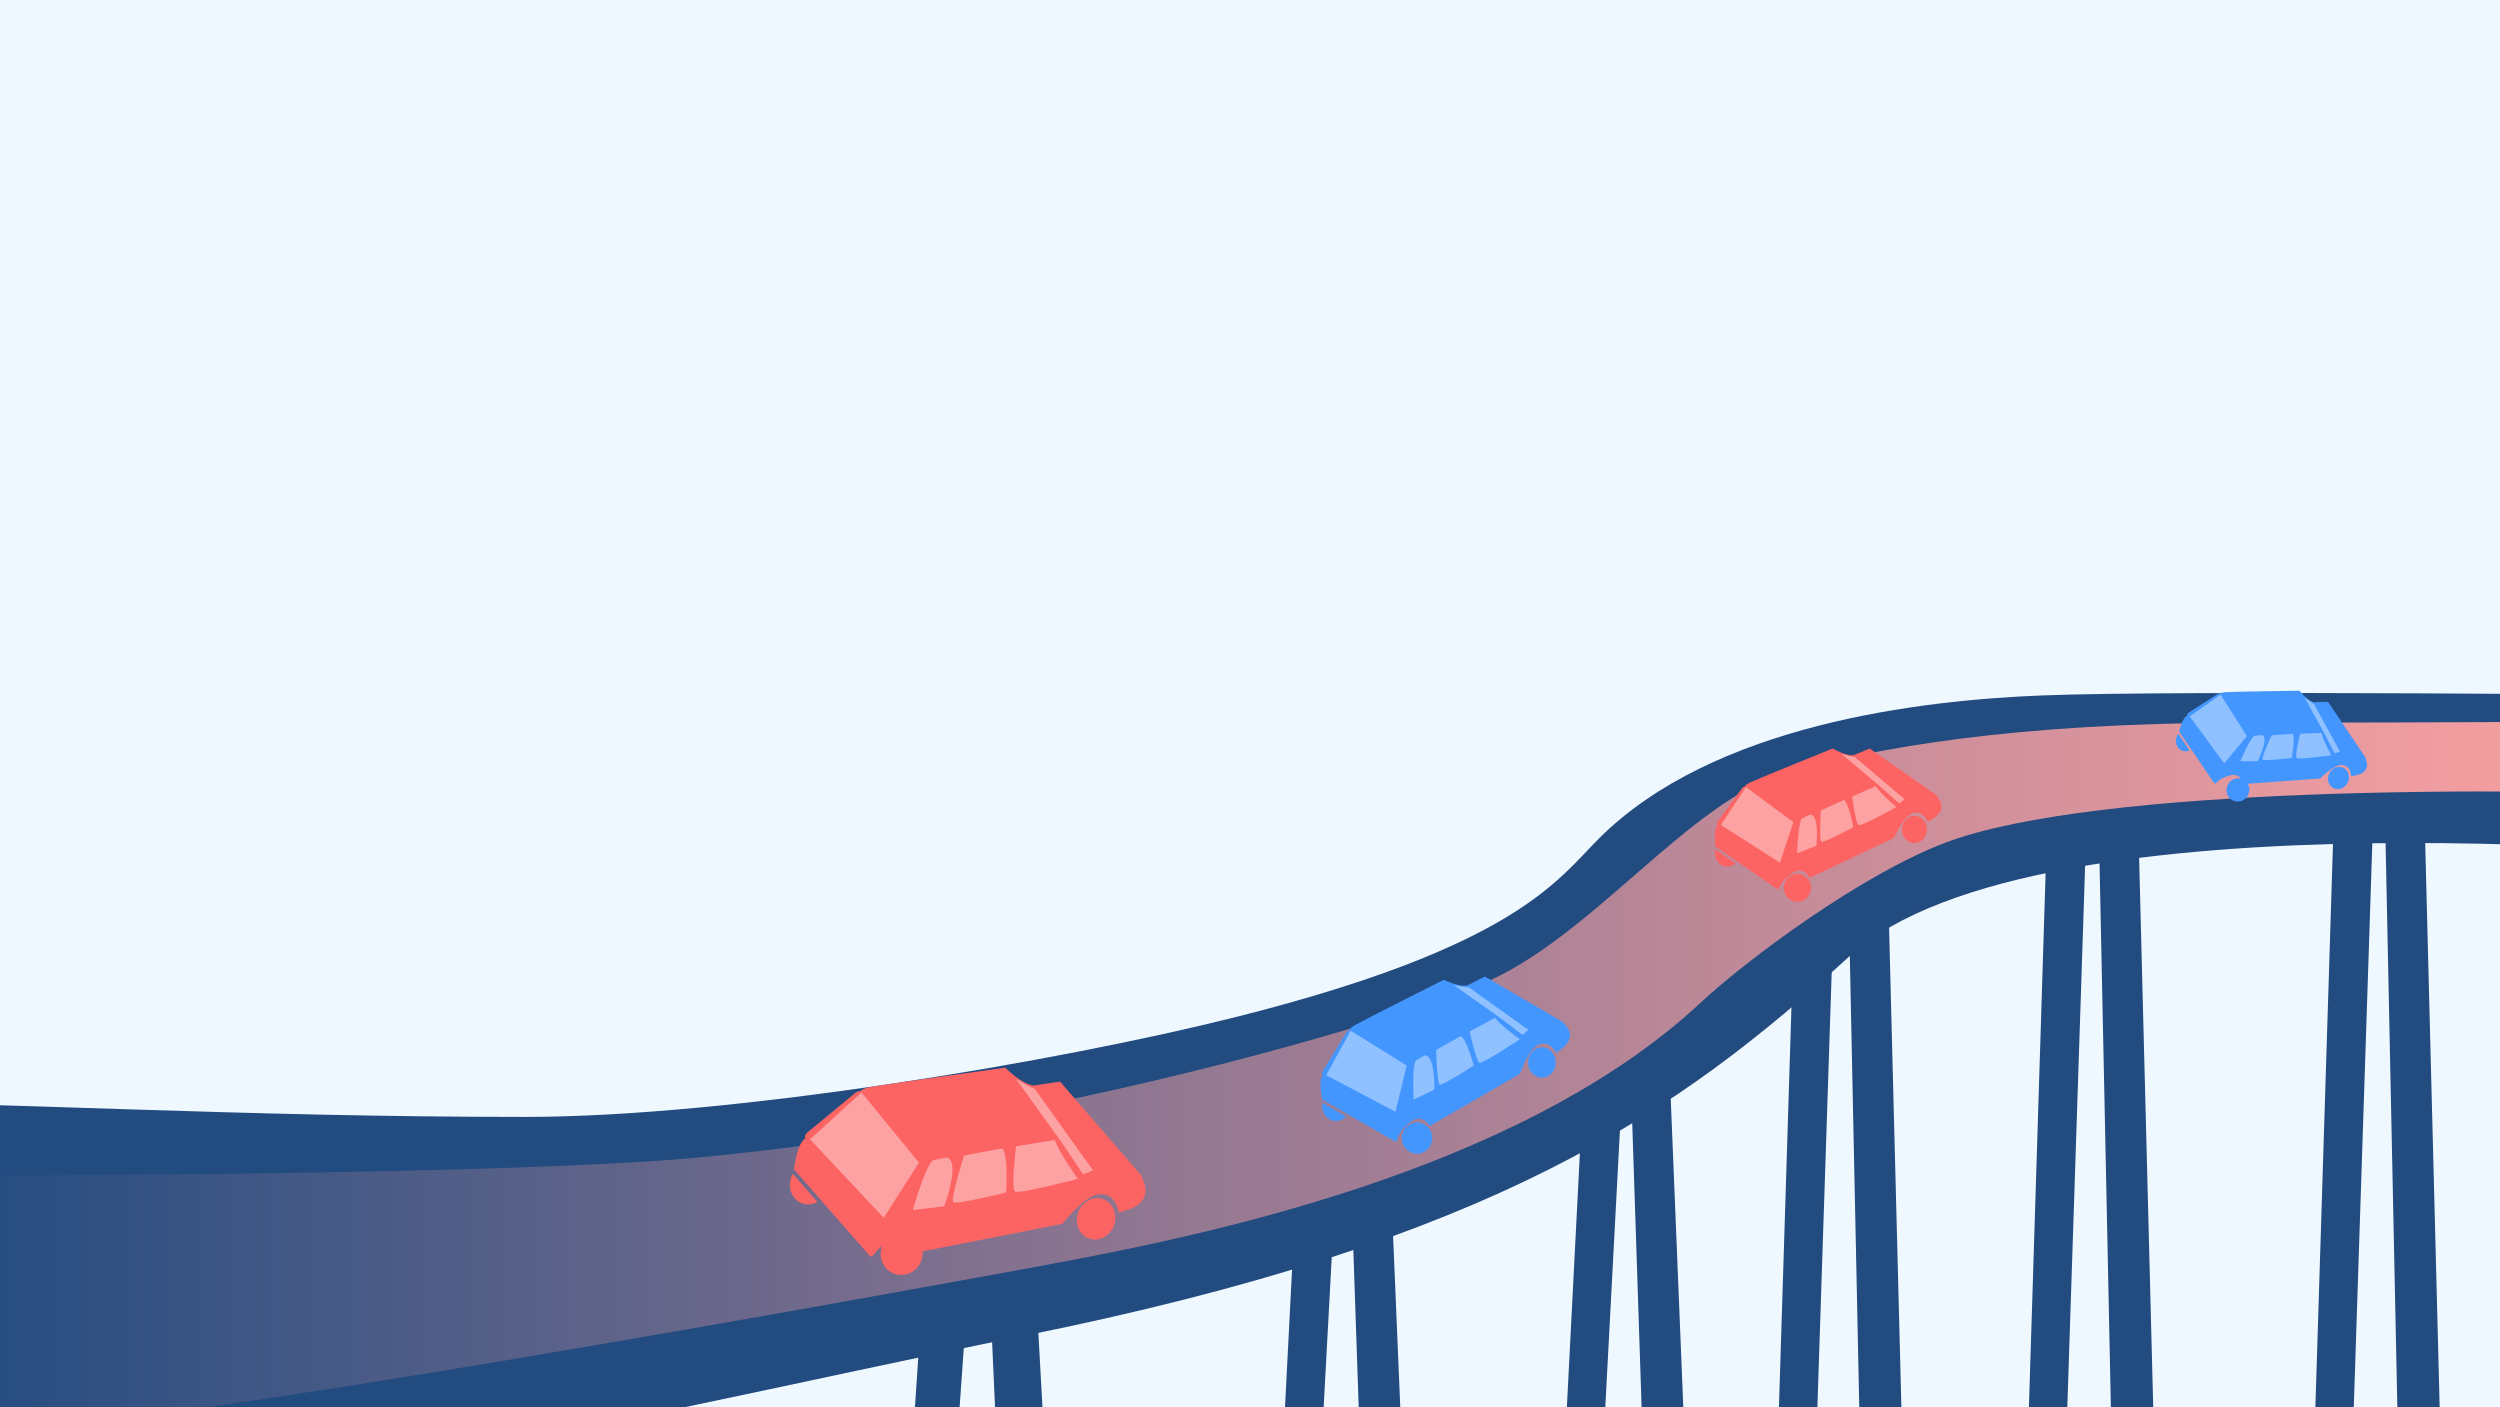
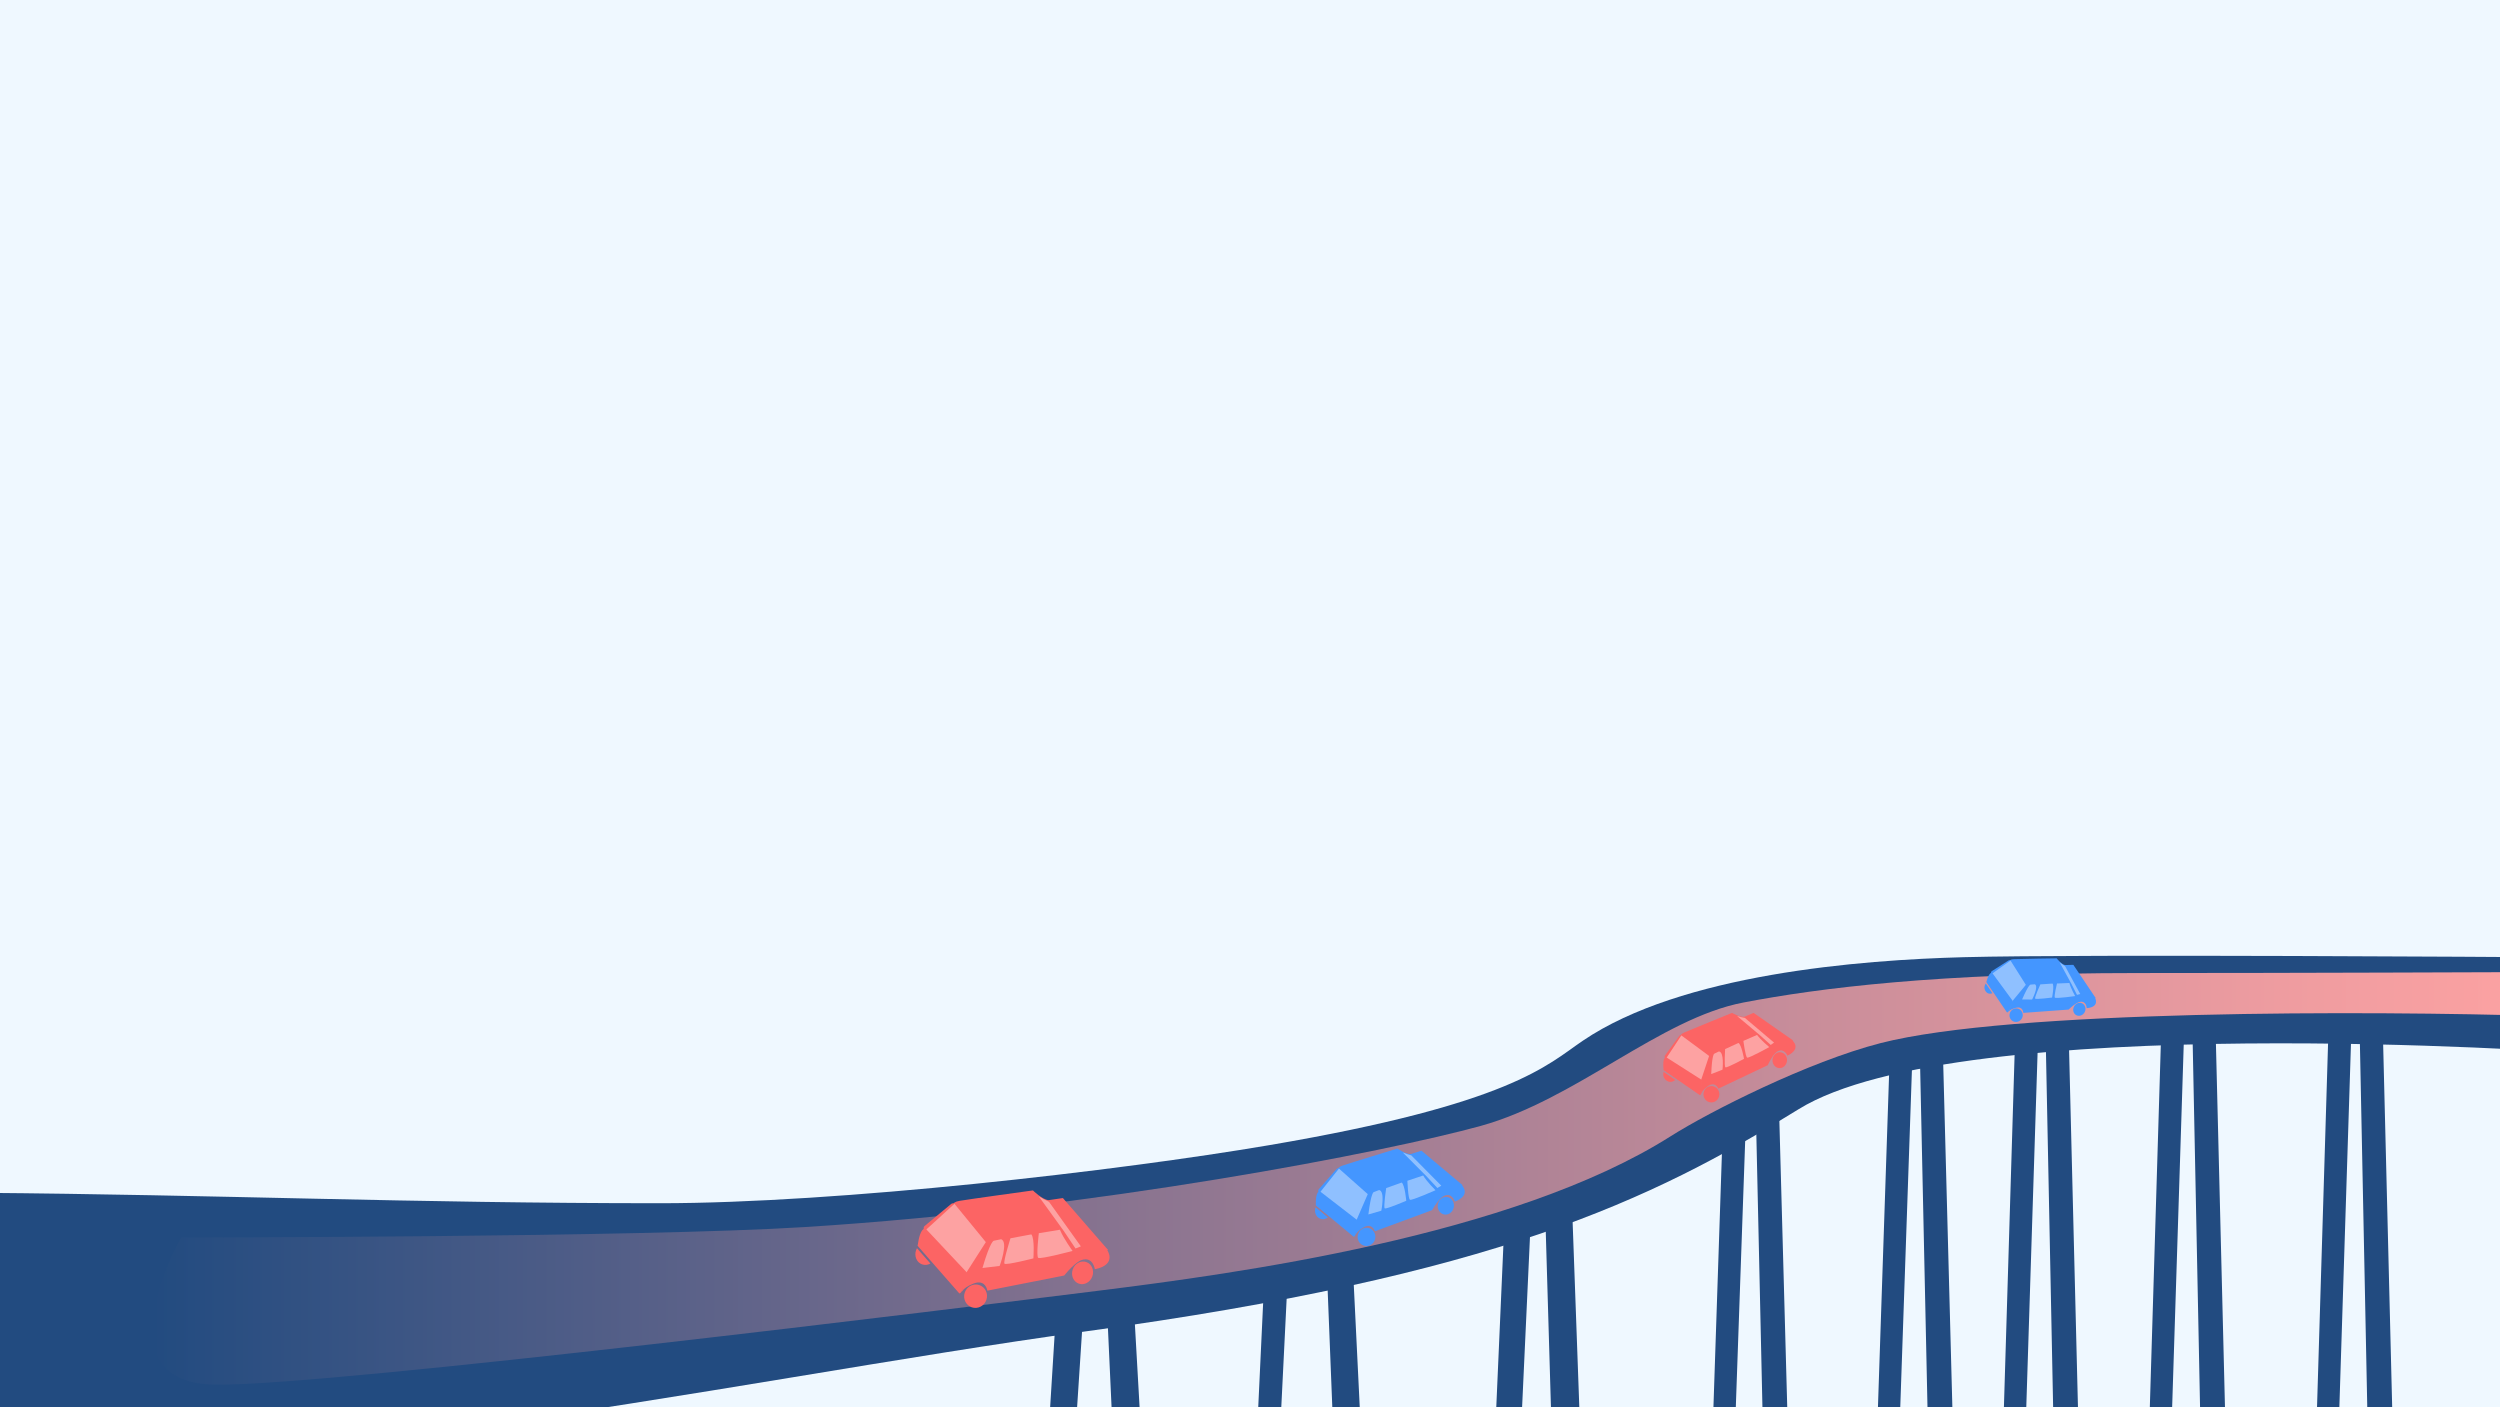
<svg xmlns="http://www.w3.org/2000/svg" id="Layer_1" data-name="Layer 1" viewBox="0 0 1920 1080">
  <defs>
    <style>.cls-1{fill:#eff8ff;}.cls-2{fill:#224b80;}.cls-3{fill:url(#linear-gradient);}.cls-4{fill:#4496ff;}.cls-5{fill:#8fc0ff;}.cls-6{fill:#fc6464;}.cls-7{fill:#fda2a2;}</style>
-     <linearGradient id="linear-gradient" x1="-49.85" y1="825.26" x2="2085.86" y2="825.26" gradientUnits="userSpaceOnUse">
+     <linearGradient id="linear-gradient" x1="116.93" y1="905.09" x2="1953.22" y2="905.09" gradientUnits="userSpaceOnUse">
      <stop offset="0" stop-color="#224b80" />
      <stop offset="0.08" stop-color="#365383" />
      <stop offset="0.41" stop-color="#8a7490" />
      <stop offset="0.69" stop-color="#c88d9a" />
      <stop offset="0.89" stop-color="#ee9ca0" />
      <stop offset="1" stop-color="#fda2a2" />
    </linearGradient>
  </defs>
  <rect id="sky" class="cls-1" x="-106" y="-45" width="2109" height="1284" />
-   <path id="Path_5" data-name="Path 5" class="cls-2" d="M1831.41,613.52l29.65-23.91,16.06,625.76L1843.71,1203Z" />
-   <path id="Path_6" data-name="Path 6" class="cls-2" d="M1823.07,613.35l-29.64-19.71L1774,1215.37l29.64-11.27Z" />
-   <path id="Path_5-2" data-name="Path 5" class="cls-2" d="M1611.41,613.52l29.65-23.91,16.07,625.76L1623.71,1203Z" />
-   <path id="Path_6-2" data-name="Path 6" class="cls-2" d="M1603.07,613.35l-29.64-19.71L1554,1215.37l29.63-11.27Z" />
-   <path id="Path_5-3" data-name="Path 5" class="cls-2" d="M1418.65,638.66l29.65-23.91,16.07,625.76L1431,1228.09Z" />
-   <path id="Path_6-3" data-name="Path 6" class="cls-2" d="M1410.31,638.49l-29.63-19.71-19.45,621.74,29.63-11.28Z" />
-   <path id="Path_5-4" data-name="Path 5" class="cls-2" d="M1036.28,869.91l29.65-14.59,16.07,382-33.42-7.58Z" />
-   <path id="Path_6-4" data-name="Path 6" class="cls-2" d="M1027.94,869.81l-29.64-12-19.45,379.59,29.64-6.88Z" />
-   <path id="Path_5-5" data-name="Path 5" class="cls-2" d="M757.36,928.56l34.15-12.82L810,1251l-38.48-6.65Z" />
-   <path id="Path_6-5" data-name="Path 6" class="cls-2" d="M747.76,928.46,713.62,917.9,691.22,1251l34.13-6Z" />
-   <path id="Path_5-6" data-name="Path 5" class="cls-2" d="M180.55,1034.76l33.93-8.1,18.39,211.94-38.24-4.21Z" />
-   <path id="Path_6-6" data-name="Path 6" class="cls-2" d="M162.15,964.43l-35.61-9L103.18,1238.6l35.6-5.13Z" />
-   <path id="Path_5-7" data-name="Path 5" class="cls-2" d="M470.91,1011.25l33.15-9.18,18,240.34-37.36-4.77Z" />
-   <path id="Path_6-7" data-name="Path 6" class="cls-2" d="M428.36,938l-30.43-10.12-20,319.4,30.42-5.79Z" />
-   <path id="Path_5-8" data-name="Path 5" class="cls-2" d="M1282.78,835.41,1298.85,1230l-33.42-7.59L1253.13,850" />
-   <path id="Path_6-8" data-name="Path 6" class="cls-2" d="M1215.15,850.44,1195.71,1230l29.63-6.88,19.45-368" />
-   <path class="cls-2" d="M1227.88,644.08C1196,676,1164,727.14,948.17,781.32c-134.75,33.83-385,76.47-544.75,76.47-222.1,0-393.92-11.19-607.61-13.61-23.63,55.25-16.18,233.88-39.81,289.13,212.41,86.35,714.1-44,1027.69-106.85,365.62-73.33,505-171.81,636.94-292.28C1564.8,602.6,2111,659.8,2111,659.8l-35.62-125.71s-400.18-4.19-507,0C1475.57,537.72,1315.87,556.09,1227.88,644.08Z" />
-   <path class="cls-3" d="M-24,902.84s410,0,557.32-13.62c260.85-24.09,521.29-99.59,603.41-133C1221.59,721.61,1297,614.75,1371.4,593.8c67.72-19.08,172.85-38.76,353-38.76,137.23,0,337.32-1.18,337.32-1.18l24.1,57.75c-155.05-7.11-475.61-8.38-591.9,35.62-64.58,24.43-152.52,89.91-187.52,122.57C1165,901.79,916.74,950.69,795.22,973s-682,124.67-787.8,123.62C-99.43,1095.58-24,902.84-24,902.84Z" />
-   <path class="cls-4" d="M1015.65,847a13.18,13.18,0,0,0-.2,2.29c0,6.45,4.77,11.68,10.65,11.68a10.15,10.15,0,0,0,7.65-3.57Z" />
-   <ellipse class="cls-4" cx="1088.3" cy="874.05" rx="11.68" ry="12.03" />
-   <ellipse class="cls-4" cx="1184.18" cy="815.98" rx="10.65" ry="11.68" />
-   <path class="cls-4" d="M1151.2,780l-70.85,38.28-41.48-24.46s-6.78-1.86,2.4-6.91,67.53-34.43,67.53-34.43,11.83,5.85,18.34,4.25l13.18-6.77,61,35.49-21,13.69S1168.75,804.9,1151.2,780Z" />
-   <path class="cls-4" d="M1200,785.36s15.82,10.76-5,23.13c0,0-6.12-12.1-16-4.52,0,0-5.32,3.59-11.7,20.73l-69.39,40.15s-5.59-11.17-16-2.13-8.37,14-8.37,14l-2.13-23,8.91-37.48,70.19-39.09,24.19,18.61Z" />
-   <path class="cls-4" d="M1034.21,792.7l-18.5,30.22a2.87,2.87,0,0,0,1.18,4.07l53.63,26.51a2.88,2.88,0,0,0,4.09-2l7.09-34.87a2.86,2.86,0,0,0-1.37-3.06l-39.58-23a2.9,2.9,0,0,0-2.58-.15l-2.64,1.13A2.82,2.82,0,0,0,1034.21,792.7Z" />
-   <path class="cls-5" d="M1167.29,798.12S1154.13,789,1148,781.77l-19.27,10.37s4.92,23.26,7.57,24.06S1167.29,798.12,1167.29,798.12Z" />
-   <path class="cls-5" d="M1131.79,818.32s-5.18-19.94-10-22.6L1103,806.36s.53,25.52,2.66,26.59S1131.79,818.32,1131.79,818.32Z" />
-   <polygon class="cls-5" points="1080.35 818.32 1071.31 855.41 1017.87 826.97 1037.28 791.6 1080.35 818.32" />
-   <path class="cls-5" d="M1101.62,836.8s.8-26.32-7.45-26.32l-6.51,3.86s-3.32.53-2,30.17Z" />
-   <path class="cls-4" d="M1072.37,854.22l-54.5-28.85s-6.38-1.46-2.39,19.14l56,32.17S1075.56,878.94,1072.37,854.22Z" />
-   <path class="cls-5" d="M1116.51,756.51a83.7,83.7,0,0,0,11.7,1.86l45.59,32.57-4.52,3.85-17.15-13Z" />
-   <path class="cls-6" d="M1317.45,652.36a12.12,12.12,0,0,0-.35,2c-.47,5.76,3.4,10.78,8.66,11.22a9.12,9.12,0,0,0,7.09-2.63Z" />
-   <ellipse class="cls-6" cx="1380.35" cy="681.83" rx="10.78" ry="10.47" transform="translate(587.51 2001.54) rotate(-85.29)" />
-   <ellipse class="cls-6" cx="1470.24" cy="637.02" rx="10.47" ry="9.55" transform="translate(714.69 2050) rotate(-85.29)" />
-   <path class="cls-6" d="M1443.44,602.5l-66.1,29-35.24-24.9s-5.92-2.16,2.65-6,62.84-25.78,62.84-25.78,10.14,6.09,16.07,5.15l12.27-5.09,51.86,36.19L1468,621.73S1457.28,626,1443.44,602.5Z" />
-   <path class="cls-6" d="M1486.62,610.83s13.33,10.78-6.22,20.29c0,0-4.57-11.25-13.91-5.21,0,0-5,2.81-12,17.66l-64.93,30.75s-4.16-10.39-14.09-3.07-8.5,11.84-8.5,11.84l-.21-20.69,10.71-32.82,65.56-29.75,20.24,18.41Z" />
-   <path class="cls-6" d="M1338,605.2l-18.75,25.62a2.59,2.59,0,0,0,.75,3.73l46,27.62a2.58,2.58,0,0,0,3.8-1.49l8.9-30.62a2.59,2.59,0,0,0-1-2.84L1344,603.79a2.56,2.56,0,0,0-2.29-.33l-2.44.82A2.54,2.54,0,0,0,1338,605.2Z" />
-   <path class="cls-7" d="M1456.47,619.82s-11.08-9.16-16-16l-18,7.85s2.69,21.13,5,22S1456.47,619.82,1456.47,619.82Z" />
-   <path class="cls-7" d="M1423.29,635.26s-3.16-18.19-7.24-20.92l-17.64,8.11s-1.41,22.84.42,23.94S1423.29,635.26,1423.29,635.26Z" />
-   <polygon class="cls-7" points="1377.34 631.48 1366.54 663.93 1320.91 634.6 1340.84 604.44 1377.34 631.48" />
-   <path class="cls-7" d="M1395,649.54s2.65-23.45-4.71-24l-6.1,3s-3,.23-4,26.8Z" />
-   <path class="cls-6" d="M1367.58,662.94,1321,633.17s-5.59-1.77-3.55,16.92l47.62,32.85S1368.61,685.26,1367.58,662.94Z" />
-   <path class="cls-7" d="M1414.18,578.93a74.74,74.74,0,0,0,10.31,2.52l38.33,32.44L1458.5,617l-14.36-12.89Z" />
-   <path class="cls-4" d="M1672.84,563.52A9.28,9.28,0,0,0,1672,565c-2.1,4.33-.6,9.39,3.34,11.3a7.55,7.55,0,0,0,6.29.1Z" />
-   <ellipse class="cls-4" cx="1712.76" cy="605.27" rx="8.96" ry="8.71" transform="matrix(0.44, -0.9, 0.9, 0.44, 420.37, 1881.84)" />
-   <ellipse class="cls-4" cx="1795.95" cy="597.53" rx="8.71" ry="7.94" transform="translate(474.2 1952.32) rotate(-64.11)" />
-   <path class="cls-4" d="M1785.53,562.71l-60,2.61-19.85-29.9s-3.94-3.45,3.85-3.86,56.48-1.1,56.48-1.1,6,7.77,10.92,8.82l11-.26,29.35,43.65L1798.82,585S1789.21,585.08,1785.53,562.71Z" />
-   <path class="cls-4" d="M1816.51,582.15s7.11,12.37-10.91,13.86c0,0-.16-10.1-9.23-8.22,0,0-4.73.68-14.59,10.1l-59.59,4.33s-.11-9.3-10-6.61-10.16,6.63-10.16,6.63l6.06-16.11,18.17-22.24,59.78-3.36,10.16,20.35Z" />
-   <path class="cls-4" d="M1703,533.12l-22.24,14.24a2.15,2.15,0,0,0-.53,3.12l27.33,35.22a2.14,2.14,0,0,0,3.39,0L1727,564.62a2.16,2.16,0,0,0,.07-2.5L1708,533.83a2.14,2.14,0,0,0-1.67-.94l-2.14-.1A2.13,2.13,0,0,0,1703,533.12Z" />
-   <path class="cls-5" d="M1790.43,580.06s-5.84-10.43-7.6-17.23l-16.3.68s-4.27,17.19-2.75,18.59S1790.43,580.06,1790.43,580.06Z" />
-   <path class="cls-5" d="M1760.06,582.06s3-15.06.67-18.4l-16.12,1s-7.95,17.29-6.87,18.69S1760.06,582.06,1760.06,582.06Z" />
-   <polygon class="cls-5" points="1725.57 565.32 1707.43 587.24 1680.86 550.78 1705.38 533.39 1725.57 565.32" />
-   <path class="cls-5" d="M1733.81,584.63s9.1-17.39,3.58-20.07l-5.62.46s-2.41-.72-11.16,19.59Z" />
-   <path class="cls-4" d="M1708.54,586.79l-27.16-37.08s-3.8-3.06-7.83,12.06l27,39.78S1702.63,604.4,1708.54,586.79Z" />
-   <path class="cls-5" d="M1769.93,535.64a61.92,61.92,0,0,0,7.23,5.05l20,36.68-4.29,1.11-7.26-14.31Z" />
-   <path class="cls-6" d="M608.87,901.46a17.05,17.05,0,0,0-1.29,2.88c-2.87,8.39,1,17.31,8.65,19.93A14,14,0,0,0,627.77,923Z" />
-   <ellipse class="cls-6" cx="691.3" cy="968.9" rx="16.53" ry="16.05" transform="matrix(0.32, -0.95, 0.95, 0.32, -449.21, 1309.32)" />
-   <ellipse class="cls-6" cx="841.78" cy="936.04" rx="16.05" ry="14.64" transform="translate(-316.36 1429.48) rotate(-71.11)" />
-   <path class="cls-6" d="M814.9,874.65,705.75,892.91l-43-50.25s-8-5.44,6.18-7.93S772,820,772,820s12.78,12.87,22,13.69l20.15-3L877.63,904l-33.4,8.46S826.65,914.77,814.9,874.65Z" />
-   <path class="cls-6" d="M876,903.26s15.78,21-16.85,27.83c0,0-2.57-18.45-18.73-13,0,0-8.51,2.3-24.44,21.76L707.87,961.2s-2.29-17-19.8-9.86S671,965.76,671,965.76l7.46-30.84,28.26-44.78,108.64-19.59,23.17,35Z" />
-   <path class="cls-6" d="M657.17,839.07l-37.49,31a4,4,0,0,0-.29,5.83l57.94,58.32a4,4,0,0,0,6.2-.79l24.74-42.18a4,4,0,0,0-.43-4.59l-41.23-47.48a3.92,3.92,0,0,0-3.28-1.35l-3.94.29A4,4,0,0,0,657.17,839.07Z" />
-   <path class="cls-7" d="M827.77,905.31s-13-17.78-17.79-29.83l-29.67,4.9s-3.95,32.44-.85,34.66S827.77,905.31,827.77,905.31Z" />
-   <path class="cls-7" d="M772.64,915.79s2.12-28.23-2.91-33.82l-29.28,5.43s-10.66,33.42-8.37,35.75S772.64,915.79,772.64,915.79Z" />
-   <polygon class="cls-7" points="705.75 892.91 677.5 937.11 620.68 876.35 661.64 839.01 705.75 892.91" />
-   <path class="cls-7" d="M725.18,926.39s12.75-33.86,2-37.53L717,891s-4.56-.78-16,38.35Z" />
-   <path class="cls-6" d="M679.41,936l-58-61.75s-7.65-4.74-11.63,23.83l58.45,66.72S672.56,969.59,679.41,936Z" />
-   <path class="cls-7" d="M780.26,828.62a114.23,114.23,0,0,0,14.38,7.63l44.79,62.62-7.59,3-16.5-24.57Z" />
+   <path id="Path_5" data-name="Path 5" class="cls-2" d="M1811.63,763.39,1828.94,749l9.38,376.71-19.5-7.48Z" />
+   <path id="Path_6" data-name="Path 6" class="cls-2" d="M1806.77,763.29l-17.3-11.86-11.36,374.28,17.3-6.78Z" />
+   <path id="Path_5-2" data-name="Path 5" class="cls-2" d="M1683.22,763.39l17.3-14.39,9.38,376.71-19.5-7.48Z" />
+   <path id="Path_6-2" data-name="Path 6" class="cls-2" d="M1678.35,763.29l-17.3-11.86-11.35,374.28,17.29-6.78Z" />
+   <path id="Path_5-3" data-name="Path 5" class="cls-2" d="M1570.7,778.53,1588,764.14l9.37,376.71-19.5-7.48Z" />
+   <path id="Path_6-3" data-name="Path 6" class="cls-2" d="M1565.83,778.43l-17.3-11.87-11.35,374.29,17.3-6.79Z" />
+   <path id="Path_5-4" data-name="Path 5" class="cls-2" d="M1347.5,810.14l17.3-13,9.38,340.93-19.5-6.77Z" />
+   <path id="Path_6-4" data-name="Path 6" class="cls-2" d="M1342.63,810l-17.3-10.73L1314,1138l17.3-6.14Z" />
+   <path id="Path_5-5" data-name="Path 5" class="cls-2" d="M1184.68,862.47,1204.62,851l10.8,299.21L1193,1144.3Z" />
+   <path id="Path_6-5" data-name="Path 6" class="cls-2" d="M1179.08,862.38,1159.15,853l-13.07,297.28,19.92-5.38Z" />
+   <path id="Path_5-6" data-name="Path 5" class="cls-2" d="M848,957.24,867.79,950l10.73,189.13-22.32-3.76Z" />
+   <path id="Path_6-6" data-name="Path 6" class="cls-2" d="M837.24,927.4l-20.78-7-13.64,219.71,20.78-4Z" />
+   <path id="Path_5-7" data-name="Path 5" class="cls-2" d="M1017.47,936.26l19.36-8.19,10.48,214.47-21.81-4.26Z" />
+   <path id="Path_6-7" data-name="Path 6" class="cls-2" d="M992.63,906.86,974.87,899l-11.65,247.84,17.76-4.49Z" />
+   <path id="Path_5-8" data-name="Path 5" class="cls-2" d="M1491.39,779.35l9.38,352.15-19.51-6.77-7.18-332.36" />
+   <path id="Path_6-8" data-name="Path 6" class="cls-2" d="M1451.91,792.76l-11.35,338.74,17.3-6.14L1469.21,797" />
+   <path class="cls-2" d="M1215.53,799.33c-27.42,18.61-54.94,48.48-240.5,80.11-115.86,19.75-331,44.64-468.38,44.64-190.95,0-338.69-6.54-522.42-8C-36.09,948.38-29.68,1072.65-50,1104.91c182.63,50.4,614-45.66,883.62-82.38,314.35-42.8,434.15-100.29,547.64-170.61,124-76.81,593.58-43.42,593.58-43.42l-30.62-73.38s-344.08-2.45-436,0C1428.5,737.24,1291.19,748,1215.53,799.33Z" />
+   <path class="cls-3" d="M139.15,950.37s352.54,0,479.19-8c224.28-14.06,448.21-58.13,518.82-77.66,73-20.18,137.81-82.55,201.77-94.78,58.22-11.14,148.62-22.63,303.54-22.63,118,0,290-.69,290-.69l20.71,33.71c-133.3-4.15-408.93-4.89-508.91,20.79-55.53,14.27-131.14,52.49-161.23,71.55-121.6,77-335.07,105.59-439.56,118.63s-586.37,72.78-677.34,72.16C74.3,1062.88,139.15,950.37,139.15,950.37Z" />
+   <path class="cls-4" d="M1010.38,927.21a6.89,6.89,0,0,0-.34,1.3c-.64,3.71,1.58,7.19,5,7.77a5.93,5.93,0,0,0,4.75-1.29Z" />
+   <ellipse class="cls-4" cx="1049.5" cy="949.95" rx="7.02" ry="6.82" transform="translate(-64.79 1823) rotate(-80.23)" />
+   <ellipse class="cls-4" cx="1110.4" cy="926.04" rx="6.82" ry="6.22" transform="translate(9.35 1863.17) rotate(-80.23)" />
+   <path class="cls-4" d="M1095,902.1l-44.55,15L1029,898.92s-3.72-1.74,2.06-3.74,42.26-13.11,42.26-13.11,6.22,4.53,10.13,4.26l8.25-2.59,31.57,26.46L1109.85,916S1102.63,918.14,1095,902.1Z" />
+   <path class="cls-4" d="M1122.53,910s8,7.76-5.19,12.81c0,0-2.32-7.57-8.73-4.18,0,0-3.42,1.53-8.79,10.77l-43.89,16.22s-2.11-7-9-2.81-6.2,7.2-6.2,7.2l1.06-13.44,8.83-20.68,44.25-15.53,12.08,13.1Z" />
+   <path class="cls-4" d="M1026.44,897.79l-13.63,15.55a1.67,1.67,0,0,0,.27,2.46l28.22,20.56a1.67,1.67,0,0,0,2.55-.74l7.54-19.36a1.69,1.69,0,0,0-.49-1.9l-20.49-17.14a1.66,1.66,0,0,0-1.47-.34l-1.63.39A1.66,1.66,0,0,0,1026.44,897.79Z" />
+   <path class="cls-5" d="M1102.46,914.09s-6.67-6.58-9.47-11.31l-12.12,4.05s.53,13.87,2,14.59S1102.46,914.09,1102.46,914.09Z" />
+   <path class="cls-5" d="M1080,922.2s-1-12-3.5-14l-11.91,4.25s-2.22,14.73-1.11,15.56S1080,922.2,1080,922.2Z" />
+   <polygon class="cls-5" points="1050.44 917.1 1041.57 937.54 1013.64 915.88 1028.31 897.47 1050.44 917.1" />
+   <path class="cls-5" d="M1060.85,929.84s3.06-15.06-1.68-15.88l-4.13,1.57s-2,0-4.13,17.16Z" />
+   <path class="cls-4" d="M1042.3,937l-28.5-22s-3.52-1.48-3.27,10.77l29,24S1041.68,951.5,1042.3,937Z" />
+   <path class="cls-5" d="M1077.37,885.12a48.35,48.35,0,0,0,6.54,2.23l23,23.26-3,1.77-8.57-9.2Z" />
+   <path class="cls-6" d="M1277.63,823.16a5.71,5.71,0,0,0-.21,1.18,5.85,5.85,0,0,0,5,6.55,5.32,5.32,0,0,0,4.14-1.53Z" />
+   <ellipse class="cls-6" cx="1314.34" cy="840.36" rx="6.29" ry="6.11" transform="translate(368.92 2081.28) rotate(-85.29)" />
+   <ellipse class="cls-6" cx="1366.81" cy="814.2" rx="6.11" ry="5.57" transform="translate(443.16 2109.56) rotate(-85.29)" />
+   <path class="cls-6" d="M1351.17,794.05,1312.58,811,1292,796.44s-3.45-1.27,1.55-3.5,36.68-15.05,36.68-15.05,5.92,3.55,9.38,3l7.16-3,30.28,21.13-11.54,6.23S1359.25,807.76,1351.17,794.05Z" />
+   <path class="cls-6" d="M1376.37,798.92s7.79,6.29-3.63,11.84c0,0-2.66-6.57-8.12-3,0,0-2.92,1.64-7,10.31l-37.9,18s-2.43-6.06-8.22-1.8-5,6.92-5,6.92l-.12-12.08,6.26-19.16L1351,792.5l11.81,10.74Z" />
+   <path class="cls-6" d="M1289.63,795.63l-10.94,15a1.5,1.5,0,0,0,.44,2.17L1306,828.88a1.5,1.5,0,0,0,2.22-.87l5.19-17.87a1.5,1.5,0,0,0-.58-1.65l-19.65-13.68a1.47,1.47,0,0,0-1.33-.2l-1.43.48A1.54,1.54,0,0,0,1289.63,795.63Z" />
+   <path class="cls-7" d="M1358.78,804.17s-6.47-5.35-9.35-9.35l-10.5,4.57s1.57,12.34,2.92,12.87S1358.78,804.17,1358.78,804.17Z" />
+   <path class="cls-7" d="M1339.4,813.18s-1.84-10.62-4.22-12.21l-10.3,4.73s-.82,13.33.24,14S1339.4,813.18,1339.4,813.18Z" />
+   <polygon class="cls-7" points="1312.59 810.97 1306.28 829.91 1279.64 812.79 1291.28 795.19 1312.59 810.97" />
+   <path class="cls-7" d="M1322.88,821.51s1.55-13.68-2.75-14l-3.56,1.73s-1.76.14-2.34,15.65Z" />
+   <path class="cls-6" d="M1306.89,829.34,1279.71,812s-3.26-1-2.07,9.87l27.8,19.18S1307.49,842.36,1306.89,829.34Z" />
+   <path class="cls-7" d="M1334.09,780.3a43.32,43.32,0,0,0,6,1.47l22.37,18.94-2.52,1.81-8.38-7.53Z" />
+   <path class="cls-4" d="M1525.08,755.3a5.13,5.13,0,0,0,1.43,7.45,4.44,4.44,0,0,0,3.67.06Z" />
+   <ellipse class="cls-4" cx="1548.38" cy="779.67" rx="5.23" ry="5.08" transform="translate(170.87 1832.21) rotate(-64.11)" />
+   <ellipse class="cls-4" cx="1596.94" cy="775.15" rx="5.08" ry="4.63" transform="translate(202.29 1873.35) rotate(-64.11)" />
+   <path class="cls-4" d="M1590.86,754.83l-35,1.52-11.58-17.45s-2.3-2,2.25-2.25,33-.65,33-.65,3.52,4.54,6.37,5.15l6.44-.15,17.14,25.48-10.83,1.37S1593,767.89,1590.86,754.83Z" />
+   <path class="cls-4" d="M1608.94,766.17s4.15,7.22-6.37,8.1c0,0-.1-5.9-5.39-4.8,0,0-2.76.39-8.51,5.89l-34.79,2.53s-.06-5.43-5.84-3.86-5.93,3.87-5.93,3.87l3.54-9.4,10.61-13,34.89-2,5.94,11.88Z" />
+   <path class="cls-4" d="M1542.66,737.56l-13,8.31a1.25,1.25,0,0,0-.31,1.82l16,20.56a1.25,1.25,0,0,0,2,0l9.41-12.3a1.26,1.26,0,0,0,0-1.46L1545.62,738a1.24,1.24,0,0,0-1-.55l-1.25-.06A1.29,1.29,0,0,0,1542.66,737.56Z" />
+   <path class="cls-5" d="M1593.72,765s-3.41-6.09-4.44-10.06l-9.51.39s-2.5,10-1.61,10.86S1593.72,765,1593.72,765Z" />
+   <path class="cls-5" d="M1576,766.12s1.76-8.79.39-10.74L1567,756s-4.64,10.09-4,10.91S1576,766.12,1576,766.12Z" />
+   <polygon class="cls-5" points="1555.85 756.35 1545.27 769.15 1529.76 747.86 1544.07 737.71 1555.85 756.35" />
+   <path class="cls-5" d="M1560.67,767.62s5.31-10.15,2.08-11.71l-3.28.27s-1.4-.42-6.51,11.43Z" />
+   <path class="cls-4" d="M1545.91,768.88l-15.85-21.64s-2.22-1.79-4.57,7l15.79,23.22S1542.46,779.17,1545.91,768.88Z" />
+   <path class="cls-5" d="M1581.75,739a36.52,36.52,0,0,0,4.22,3l11.66,21.41-2.5.65-4.24-8.36Z" />
+   <path class="cls-6" d="M704.22,958.61a10.23,10.23,0,0,0-.7,1.58c-1.57,4.58.55,9.45,4.72,10.88a7.64,7.64,0,0,0,6.3-.68Z" />
+   <ellipse class="cls-6" cx="749.23" cy="995.43" rx="9.02" ry="8.77" transform="translate(-435.14 1382.08) rotate(-71.11)" />
+   <ellipse class="cls-6" cx="831.39" cy="977.49" rx="8.77" ry="7.99" transform="translate(-362.6 1447.69) rotate(-71.11)" />
+   <path class="cls-6" d="M816.72,944l-59.6,10-23.5-27.43s-4.36-3,3.38-4.33,56.3-8,56.3-8,7,7,12,7.48l11-1.62L851,960l-18.24,4.61S823.13,965.88,816.72,944Z" />
+   <path class="cls-6" d="M850.06,959.6s8.61,11.48-9.21,15.19c0,0-1.4-10.07-10.22-7.08,0,0-4.65,1.25-13.34,11.88l-59,11.64S757,982,747.47,985.85s-9.34,7.87-9.34,7.87l4.08-16.84,15.43-24.45L817,941.74l12.66,19.08Z" />
+   <path class="cls-6" d="M730.59,924.55l-20.47,17a2.16,2.16,0,0,0-.15,3.18l31.63,31.85a2.16,2.16,0,0,0,3.39-.43l13.5-23a2.14,2.14,0,0,0-.23-2.5l-22.51-25.93a2.17,2.17,0,0,0-1.79-.73l-2.15.16A2.12,2.12,0,0,0,730.59,924.55Z" />
+   <path class="cls-7" d="M823.74,960.71s-7.11-9.7-9.71-16.28l-16.2,2.67s-2.16,17.71-.47,18.93S823.74,960.71,823.74,960.71Z" />
+   <path class="cls-7" d="M793.64,966.44S794.8,951,792.05,948l-16,3s-5.82,18.25-4.57,19.52S793.64,966.44,793.64,966.44Z" />
+   <polygon class="cls-7" points="757.12 953.94 741.69 978.08 710.67 944.9 733.03 924.51 757.12 953.94" />
+   <path class="cls-7" d="M767.73,972.23s7-18.5,1.11-20.5l-5.56,1.16s-2.49-.43-8.75,20.93Z" />
+   <path class="cls-6" d="M742.74,977.48l-31.68-33.71s-4.18-2.59-6.35,13l31.91,36.43S739,995.81,742.74,977.48Z" />
+   <path class="cls-7" d="M797.8,918.84a63.26,63.26,0,0,0,7.85,4.17l24.46,34.19L826,958.84l-9-13.41Z" />
</svg>
